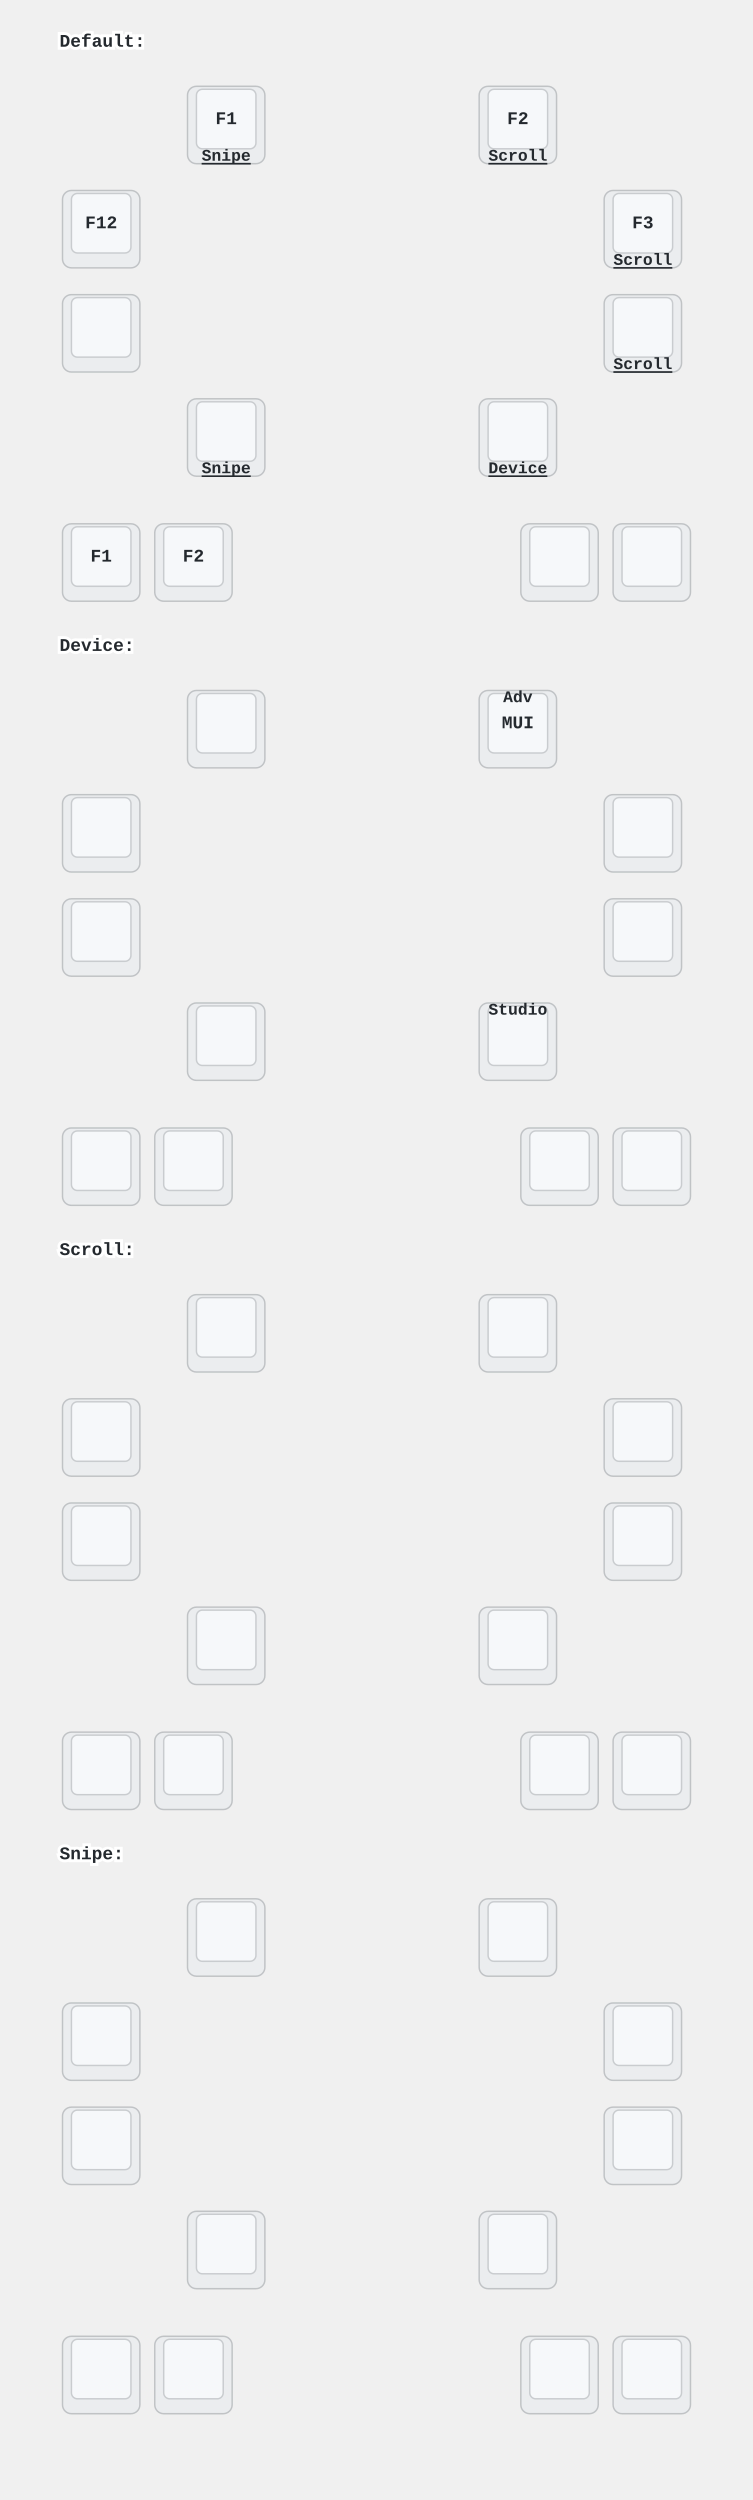
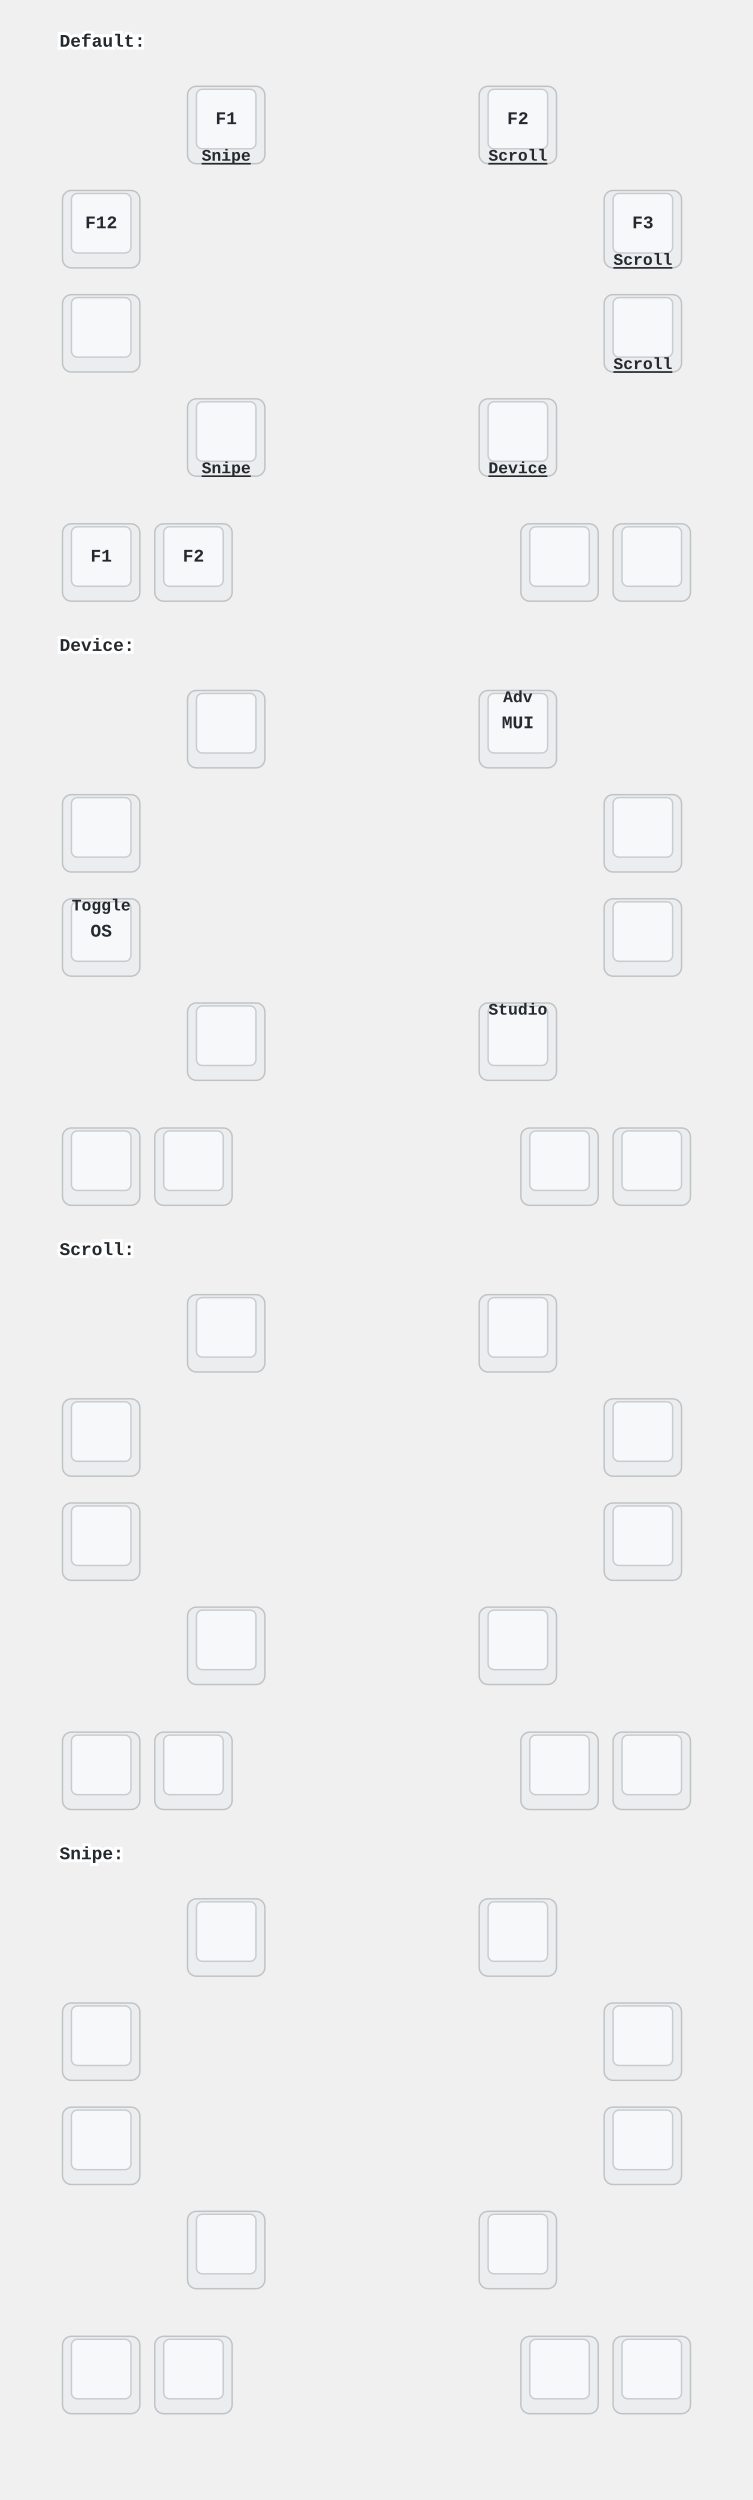
<svg xmlns="http://www.w3.org/2000/svg" xmlns:xlink="http://www.w3.org/1999/xlink" width="506" height="1680" viewBox="0 0 506 1680" class="keymap">
  <defs>/* start glyphs */
<svg id="mdi:arrow-left-bold">
      <svg id="mdi-arrow-left-bold" viewBox="0 0 24 24">
        <path d="M20,9V15H12V19.84L4.16,12L12,4.16V9H20Z" />
      </svg>
    </svg>
    <svg id="mdi:arrow-right-bold">
      <svg id="mdi-arrow-right-bold" viewBox="0 0 24 24">
        <path d="M4,15V9H12V4.16L19.84,12L12,19.84V15H4Z" />
      </svg>
    </svg>
    <svg id="mdi:bluetooth-connect">
      <svg id="mdi-bluetooth-connect" viewBox="0 0 24 24">
        <path d="M19,10L17,12L19,14L21,12M14.88,16.29L13,18.17V14.41M13,5.83L14.88,7.71L13,9.58M17.71,7.71L12,2H11V9.58L6.41,5L5,6.41L10.59,12L5,17.58L6.41,19L11,14.41V22H12L17.71,16.29L13.41,12M7,12L5,10L3,12L5,14L7,12Z" />
      </svg>
    </svg>
    <svg id="mdi:bluetooth-off">
      <svg id="mdi-bluetooth-off" viewBox="0 0 24 24">
        <path d="M13,5.83L14.88,7.71L13.28,9.31L14.69,10.72L17.71,7.7L12,2H11V7.03L13,9.03M5.41,4L4,5.41L10.59,12L5,17.59L6.41,19L11,14.41V22H12L16.29,17.71L18.59,20L20,18.59M13,18.17V14.41L14.88,16.29" />
      </svg>
    </svg>
    <svg id="mdi:lock-open-variant-outline">
      <svg id="mdi-lock-open-variant-outline" viewBox="0 0 24 24">
        <path d="M10 13C11.1 13 12 13.89 12 15C12 16.11 11.11 17 10 17S8 16.11 8 15 8.9 13 10 13M18 1C15.24 1 13 3.24 13 6V8H4C2.9 8 2 8.9 2 10V20C2 21.1 2.9 22 4 22H16C17.1 22 18 21.1 18 20V10C18 8.9 17.1 8 16 8H15V6C15 4.34 16.34 3 18 3S21 4.34 21 6V8H23V6C23 3.24 20.76 1 18 1M16 10V20H4V10H16Z" />
      </svg>
    </svg>
    <svg id="mdi:mouse-left-click-outline">
      <svg id="mdi-mouse-left-click-outline" viewBox="0 0 24 24">
        <path d="M13 9V1.07C13.7 1.16 14.37 1.33 15 1.59C17.33 2.53 19.11 4.53 19.75 7C19.91 7.64 20 8.31 20 9H13M17.66 7C17.18 5.65 16.23 4.5 15 3.81V7H17.66M6 15V13H18V15C18 16.59 17.37 18.12 16.24 19.24C15.12 20.37 13.59 21 12 21C10.41 21 8.88 20.37 7.76 19.24C6.63 18.12 6 16.59 6 15M4 15C4 17.12 4.84 19.16 6.34 20.66C7.84 22.16 9.88 23 12 23C14.12 23 16.16 22.16 17.66 20.66C19.16 19.16 20 17.12 20 15V11H4V15M11 9V1.07C7.06 1.56 4 4.92 4 9H11Z" />
      </svg>
    </svg>
    <svg id="mdi:mouse-right-click-outline">
      <svg id="mdi-mouse-right-click-outline" viewBox="0 0 24 24">
        <path d="M13 9V1.07C16.94 1.56 20 4.92 20 9H13M11 9V1.07C10.3 1.16 9.63 1.33 9 1.59C6.67 2.53 4.89 4.53 4.25 7C4.09 7.64 4 8.31 4 9H11M6.34 7C6.82 5.65 7.78 4.5 9 3.81V7H6.34M6 15V13H18V15C18 16.59 17.37 18.12 16.24 19.24C15.12 20.37 13.59 21 12 21C10.41 21 8.88 20.37 7.76 19.24C6.63 18.12 6 16.59 6 15M4 15C4 17.12 4.84 19.16 6.34 20.66C7.84 22.16 9.88 23 12 23C14.12 23 16.16 22.16 17.66 20.66C19.16 19.16 20 17.12 20 15V11H4V15Z" />
      </svg>
    </svg>
    <svg id="mdi:play-pause">
      <svg id="mdi-play-pause" viewBox="0 0 24 24">
        <path d="M3,5V19L11,12M13,19H16V5H13M18,5V19H21V5" />
      </svg>
    </svg>
    <svg id="mdi:power-sleep">
      <svg id="mdi-power-sleep" viewBox="0 0 24 24">
        <path d="M18.73,18C15.4,21.69 9.71,22 6,18.64C2.33,15.31 2.04,9.62 5.37,5.93C6.9,4.25 9,3.2 11.27,3C7.96,6.7 8.27,12.39 12,15.71C13.63,17.19 15.78,18 18,18C18.25,18 18.5,18 18.73,18Z" />
      </svg>
    </svg>
    <svg id="mdi:skip-next">
      <svg id="mdi-skip-next" viewBox="0 0 24 24">
        <path d="M16,18H18V6H16M6,18L14.5,12L6,6V18Z" />
      </svg>
    </svg>
    <svg id="mdi:skip-previous">
      <svg id="mdi-skip-previous" viewBox="0 0 24 24">
        <path d="M6,18V6H8V18H6M9.5,12L18,6V18L9.5,12Z" />
      </svg>
    </svg>
    <svg id="mdi:tab-minus">
      <svg id="mdi-tab-minus" viewBox="0 0 24 24">
        <path d="M3,3A2,2 0 0,0 1,5V19A2,2 0 0,0 3,21H21A2,2 0 0,0 23,19V5A2,2 0 0,0 21,3H3M3,5H13V9H21V19H3V5M7,13V15H15V13H7Z" />
      </svg>
    </svg>
    <svg id="mdi:tab-plus">
      <svg id="mdi-tab-plus" viewBox="0 0 24 24">
        <path d="M3,3A2,2 0 0,0 1,5V19A2,2 0 0,0 3,21H21A2,2 0 0,0 23,19V5A2,2 0 0,0 21,3H3M3,5H13V9H21V19H3V5M10,10V13H7V15H10V18H12V15H15V13H12V10H10Z" />
      </svg>
    </svg>
    <svg id="mdi:transfer">
      <svg id="mdi-transfer" viewBox="0 0 24 24">
        <path d="M8 4A2 2 0 0 0 6 6V10H8V6H16V9H13.5L17 12.5L20.5 9H18V6A2 2 0 0 0 16 4H8M3 12V14H11V12H3M3 15V17H11V15H3M13 15V17H21V15H13M3 18V20H11V18H3M13 18V20H21V18H13Z" />
      </svg>
    </svg>
    <svg id="mdi:volume-high">
      <svg id="mdi-volume-high" viewBox="0 0 24 24">
        <path d="M14,3.23V5.29C16.89,6.15 19,8.83 19,12C19,15.17 16.89,17.84 14,18.7V20.77C18,19.86 21,16.28 21,12C21,7.72 18,4.14 14,3.23M16.5,12C16.5,10.23 15.5,8.71 14,7.97V16C15.5,15.29 16.5,13.76 16.5,12M3,9V15H7L12,20V4L7,9H3Z" />
      </svg>
    </svg>
    <svg id="mdi:volume-low">
      <svg id="mdi-volume-low" viewBox="0 0 24 24">
        <path d="M7,9V15H11L16,20V4L11,9H7Z" />
-       </svg>
-     </svg>
-     <svg id="mdi:volume-off">
-       <svg id="mdi-volume-off" viewBox="0 0 24 24">
-         <path d="M12,4L9.91,6.09L12,8.18M4.27,3L3,4.27L7.73,9H3V15H7L12,20V13.27L16.25,17.53C15.58,18.04 14.83,18.46 14,18.7V20.77C15.38,20.45 16.63,19.82 17.68,18.96L19.73,21L21,19.73L12,10.73M19,12C19,12.94 18.8,13.82 18.46,14.64L19.97,16.15C20.62,14.91 21,13.5 21,12C21,7.72 18,4.14 14,3.23V5.29C16.89,6.15 19,8.83 19,12M16.5,12C16.5,10.23 15.5,8.71 14,7.97V10.18L16.45,12.63C16.5,12.43 16.5,12.21 16.5,12Z" />
      </svg>
    </svg>
  </defs>/* end glyphs */
<style>/* inherit to force styles through use tags */
svg path {
    fill: inherit;
}

/* font and background color specifications */
svg.keymap {
    font-family: SFMono-Regular,Consolas,Liberation Mono,Menlo,monospace;
    font-size: 14px;
    font-kerning: normal;
    text-rendering: optimizeLegibility;
    fill: #24292e;
}

/* default key styling */
rect.key {
    fill: #f6f8fa;
}

rect.key, rect.combo {
    stroke: #c9cccf;
    stroke-width: 1;
}

/* default key side styling, only used is draw_key_sides is set */
rect.side {
    filter: brightness(90%);
}

/* color accent for combo boxes */
rect.combo, rect.combo-separate {
    fill: #cdf;
}

/* color accent for held keys */
rect.held, rect.combo.held {
    fill: #fdd;
}

/* color accent for ghost (optional) keys */
rect.ghost, rect.combo.ghost {
    stroke-dasharray: 4, 4;
    stroke-width: 2;
}

text {
    text-anchor: middle;
    dominant-baseline: middle;
}

/* styling for layer labels */
text.label {
    font-weight: bold;
    text-anchor: start;
    stroke: white;
    stroke-width: 4;
    paint-order: stroke;
}

/* styling for optional footer */
text.footer {
    text-anchor: end;
    dominant-baseline: auto;
    stroke: white;
    stroke-width: 4;
    paint-order: stroke;
}

/* styling for combo tap, and key non-tap label text */
text.combo, text.hold, text.shifted, text.left, text.right, text.tl, text.tr, text.bl, text.br {
    font-size: 11px;
}

text.hold, text.bl, text.br {
    text-anchor: middle;
    dominant-baseline: auto;
}

text.shifted, text.tl, text.tr {
    text-anchor: middle;
    dominant-baseline: hanging;
}

text.left, text.tl, text.bl {
    text-anchor: start;
}

text.right, text.tr, text.br {
    text-anchor: end;
}

text.layer-activator {
    text-decoration: underline;
}

/* styling for hold/shifted label text in combo box */
text.combo.hold, text.combo.shifted, text.combo.left, text.combo.right {
    font-size: 8px;
}

/* lighter symbol for transparent keys */
text.trans {
    fill: #7b7e81;
}

/* styling for combo dendrons */
path.combo {
    stroke-width: 1;
    stroke: gray;
    fill: none;
}

/* Start Tabler Icons Cleanup */
/* cannot use height/width with glyphs */
.icon-tabler &gt; path {
    fill: inherit;
    stroke: inherit;
    stroke-width: 2;
}
/* hide tabler's default box */
.icon-tabler &gt; path[stroke="none"][fill="none"] {
    visibility: hidden;
}
/* End Tabler Icons Cleanup */

/* For default styles, see https://github.com/caksoylar/keymap-drawer/blob/main/keymap_drawer/config.py#L85 */

svg.keymap {
  font-family: Ubuntu Mono, Inconsolata, Consolas, Liberation Mono, Menlo, monospace;
  font-size: 12px;
  font-weight: bold;
  text-rendering: optimizeLegibility;
}

/* Color accent for held keys */
rect.held, rect.combo.held {
    fill: #ffc;
}

/* Toggle */
.toggle.shifted {
  translate: -10px 12px;
}

.toggle.hold {
  translate: 13px -23px;
}
</style>
  <g transform="translate(40, 0)" class="layer-Default">
    <text x="0" y="28" class="label" id="Default">Default:</text>
    <g transform="translate(0, 56)">
      <g transform="translate(112, 28)" class="key keypos-0">
        <rect rx="6" ry="6" x="-26" y="-26" width="52" height="52" class="key side" />
        <rect rx="4" ry="4" x="-20" y="-24" width="40" height="40" class="key" />
        <text x="0" y="-4" class="key tap">F1</text>
        <a href="#Snipe">
          <text x="0" y="24" class="key hold layer-activator">Snipe</text>
        </a>
      </g>
      <g transform="translate(308, 28)" class="key keypos-1">
        <rect rx="6" ry="6" x="-26" y="-26" width="52" height="52" class="key side" />
        <rect rx="4" ry="4" x="-20" y="-24" width="40" height="40" class="key" />
        <text x="0" y="-4" class="key tap">F2</text>
        <a href="#Scroll">
          <text x="0" y="24" class="key hold layer-activator">Scroll</text>
        </a>
      </g>
      <g transform="translate(28, 98)" class="key keypos-2">
        <rect rx="6" ry="6" x="-26" y="-26" width="52" height="52" class="key side" />
        <rect rx="4" ry="4" x="-20" y="-24" width="40" height="40" class="key" />
        <text x="0" y="-4" class="key tap">F12</text>
      </g>
      <g transform="translate(392, 98)" class="key keypos-3">
        <rect rx="6" ry="6" x="-26" y="-26" width="52" height="52" class="key side" />
        <rect rx="4" ry="4" x="-20" y="-24" width="40" height="40" class="key" />
        <text x="0" y="-4" class="key tap">F3</text>
        <a href="#Scroll">
          <text x="0" y="24" class="key hold layer-activator">Scroll</text>
        </a>
      </g>
      <g transform="translate(28, 168)" class="key keypos-4">
        <rect rx="6" ry="6" x="-26" y="-26" width="52" height="52" class="key side" />
        <rect rx="4" ry="4" x="-20" y="-24" width="40" height="40" class="key" />
        <use href="#mdi:mouse-left-click-outline" xlink:href="#mdi:mouse-left-click-outline" x="-9" y="-13" height="18" width="18.0" class="key tap glyph mdi:mouse-left-click-outline" />
      </g>
      <g transform="translate(392, 168)" class="key keypos-5">
        <rect rx="6" ry="6" x="-26" y="-26" width="52" height="52" class="key side" />
        <rect rx="4" ry="4" x="-20" y="-24" width="40" height="40" class="key" />
        <use href="#mdi:mouse-right-click-outline" xlink:href="#mdi:mouse-right-click-outline" x="-9" y="-13" height="18" width="18.0" class="key tap glyph mdi:mouse-right-click-outline" />
        <a href="#Scroll">
          <text x="0" y="24" class="key hold layer-activator">Scroll</text>
        </a>
      </g>
      <g transform="translate(112, 238)" class="key keypos-6">
        <rect rx="6" ry="6" x="-26" y="-26" width="52" height="52" class="key side" />
        <rect rx="4" ry="4" x="-20" y="-24" width="40" height="40" class="key" />
        <use href="#mdi:mouse-left-click-outline" xlink:href="#mdi:mouse-left-click-outline" x="-9" y="-13" height="18" width="18.0" class="key tap glyph mdi:mouse-left-click-outline" />
        <a href="#Snipe">
          <text x="0" y="24" class="key hold layer-activator">Snipe</text>
        </a>
      </g>
      <g transform="translate(308, 238)" class="key keypos-7">
        <rect rx="6" ry="6" x="-26" y="-26" width="52" height="52" class="key side" />
        <rect rx="4" ry="4" x="-20" y="-24" width="40" height="40" class="key" />
        <use href="#mdi:mouse-right-click-outline" xlink:href="#mdi:mouse-right-click-outline" x="-9" y="-13" height="18" width="18.0" class="key tap glyph mdi:mouse-right-click-outline" />
        <a href="#Device">
          <text x="0" y="24" class="key hold layer-activator">Device</text>
        </a>
      </g>
      <g transform="translate(28, 322)" class="key keypos-8">
        <rect rx="6" ry="6" x="-26" y="-26" width="52" height="52" class="key side" />
        <rect rx="4" ry="4" x="-20" y="-24" width="40" height="40" class="key" />
        <text x="0" y="-4" class="key tap">F1</text>
      </g>
      <g transform="translate(398, 322)" class="key keypos-9">
        <rect rx="6" ry="6" x="-26" y="-26" width="52" height="52" class="key side" />
        <rect rx="4" ry="4" x="-20" y="-24" width="40" height="40" class="key" />
        <use href="#mdi:tab-plus" xlink:href="#mdi:tab-plus" x="-9" y="-13" height="18" width="18.0" class="key tap glyph mdi:tab-plus" />
      </g>
      <g transform="translate(90, 322)" class="key keypos-10">
        <rect rx="6" ry="6" x="-26" y="-26" width="52" height="52" class="key side" />
        <rect rx="4" ry="4" x="-20" y="-24" width="40" height="40" class="key" />
        <text x="0" y="-4" class="key tap">F2</text>
      </g>
      <g transform="translate(336, 322)" class="key keypos-11">
        <rect rx="6" ry="6" x="-26" y="-26" width="52" height="52" class="key side" />
        <rect rx="4" ry="4" x="-20" y="-24" width="40" height="40" class="key" />
        <use href="#mdi:tab-minus" xlink:href="#mdi:tab-minus" x="-9" y="-13" height="18" width="18.0" class="key tap glyph mdi:tab-minus" />
      </g>
    </g>
  </g>
  <g transform="translate(40, 406)" class="layer-Device">
    <text x="0" y="28" class="label" id="Device">Device:</text>
    <g transform="translate(0, 56)">
      <g transform="translate(112, 28)" class="key keypos-0">
        <rect rx="6" ry="6" x="-26" y="-26" width="52" height="52" class="key side" />
        <rect rx="4" ry="4" x="-20" y="-24" width="40" height="40" class="key" />
        <use href="#mdi:power-sleep" xlink:href="#mdi:power-sleep" x="-9" y="-13" height="18" width="18.0" class="key tap glyph mdi:power-sleep" />
      </g>
      <g transform="translate(308, 28)" class="key keypos-1">
        <rect rx="6" ry="6" x="-26" y="-26" width="52" height="52" class="key side" />
        <rect rx="4" ry="4" x="-20" y="-24" width="40" height="40" class="key" />
        <text x="0" y="-4" class="key tap">MUI</text>
        <text x="0" y="-24" class="key shifted">Adv</text>
      </g>
      <g transform="translate(28, 98)" class="key keypos-2">
        <rect rx="6" ry="6" x="-26" y="-26" width="52" height="52" class="key side" />
        <rect rx="4" ry="4" x="-20" y="-24" width="40" height="40" class="key" />
        <use href="#mdi:bluetooth-off" xlink:href="#mdi:bluetooth-off" x="-9" y="-13" height="18" width="18.0" class="key tap glyph mdi:bluetooth-off" />
      </g>
      <g transform="translate(392, 98)" class="key keypos-3">
        <rect rx="6" ry="6" x="-26" y="-26" width="52" height="52" class="key side" />
        <rect rx="4" ry="4" x="-20" y="-24" width="40" height="40" class="key" />
        <use href="#mdi:arrow-right-bold" xlink:href="#mdi:arrow-right-bold" x="-9" y="-13" height="18" width="18.0" class="key tap glyph mdi:arrow-right-bold" />
        <use href="#mdi:bluetooth-connect" xlink:href="#mdi:bluetooth-connect" x="-8" y="-24" height="15" width="15.0" class="key shifted glyph mdi:bluetooth-connect" />
      </g>
      <g transform="translate(28, 168)" class="key keypos-4">
        <rect rx="6" ry="6" x="-26" y="-26" width="52" height="52" class="key side" />
        <rect rx="4" ry="4" x="-20" y="-24" width="40" height="40" class="key" />
-         <use href="#mdi:volume-off" xlink:href="#mdi:volume-off" x="-9" y="-13" height="18" width="18.0" class="key tap glyph mdi:volume-off" />
+         <text x="0" y="-4" class="key tap">OS</text>
+         <text x="0" y="-24" class="key shifted">Toggle</text>
      </g>
      <g transform="translate(392, 168)" class="key keypos-5">
        <rect rx="6" ry="6" x="-26" y="-26" width="52" height="52" class="key side" />
        <rect rx="4" ry="4" x="-20" y="-24" width="40" height="40" class="key" />
        <use href="#mdi:arrow-left-bold" xlink:href="#mdi:arrow-left-bold" x="-9" y="-13" height="18" width="18.0" class="key tap glyph mdi:arrow-left-bold" />
        <use href="#mdi:bluetooth-connect" xlink:href="#mdi:bluetooth-connect" x="-8" y="-24" height="15" width="15.0" class="key shifted glyph mdi:bluetooth-connect" />
      </g>
      <g transform="translate(112, 238)" class="key keypos-6">
        <rect rx="6" ry="6" x="-26" y="-26" width="52" height="52" class="key side" />
        <rect rx="4" ry="4" x="-20" y="-24" width="40" height="40" class="key" />
        <use href="#mdi:play-pause" xlink:href="#mdi:play-pause" x="-9" y="-13" height="18" width="18.0" class="key tap glyph mdi:play-pause" />
      </g>
      <g transform="translate(308, 238)" class="key keypos-7">
        <rect rx="6" ry="6" x="-26" y="-26" width="52" height="52" class="key side" />
        <rect rx="4" ry="4" x="-20" y="-24" width="40" height="40" class="key" />
        <use href="#mdi:lock-open-variant-outline" xlink:href="#mdi:lock-open-variant-outline" x="-9" y="-13" height="18" width="18.0" class="key tap glyph mdi:lock-open-variant-outline" />
        <text x="0" y="-24" class="key shifted">Studio</text>
      </g>
      <g transform="translate(28, 322)" class="key keypos-8">
        <rect rx="6" ry="6" x="-26" y="-26" width="52" height="52" class="key side" />
        <rect rx="4" ry="4" x="-20" y="-24" width="40" height="40" class="key" />
        <use href="#mdi:volume-low" xlink:href="#mdi:volume-low" x="-9" y="-13" height="18" width="18.0" class="key tap glyph mdi:volume-low" />
      </g>
      <g transform="translate(398, 322)" class="key keypos-9">
        <rect rx="6" ry="6" x="-26" y="-26" width="52" height="52" class="key side" />
        <rect rx="4" ry="4" x="-20" y="-24" width="40" height="40" class="key" />
        <use href="#mdi:skip-next" xlink:href="#mdi:skip-next" x="-9" y="-13" height="18" width="18.0" class="key tap glyph mdi:skip-next" />
      </g>
      <g transform="translate(90, 322)" class="key keypos-10">
        <rect rx="6" ry="6" x="-26" y="-26" width="52" height="52" class="key side" />
        <rect rx="4" ry="4" x="-20" y="-24" width="40" height="40" class="key" />
        <use href="#mdi:volume-high" xlink:href="#mdi:volume-high" x="-9" y="-13" height="18" width="18.0" class="key tap glyph mdi:volume-high" />
      </g>
      <g transform="translate(336, 322)" class="key keypos-11">
        <rect rx="6" ry="6" x="-26" y="-26" width="52" height="52" class="key side" />
        <rect rx="4" ry="4" x="-20" y="-24" width="40" height="40" class="key" />
        <use href="#mdi:skip-previous" xlink:href="#mdi:skip-previous" x="-9" y="-13" height="18" width="18.0" class="key tap glyph mdi:skip-previous" />
      </g>
    </g>
  </g>
  <g transform="translate(40, 812)" class="layer-Scroll">
    <text x="0" y="28" class="label" id="Scroll">Scroll:</text>
    <g transform="translate(0, 56)">
      <g transform="translate(112, 28)" class="key trans keypos-0">
        <rect rx="6" ry="6" x="-26" y="-26" width="52" height="52" class="key trans side" />
        <rect rx="4" ry="4" x="-20" y="-24" width="40" height="40" class="key trans" />
        <use href="#mdi:transfer" xlink:href="#mdi:transfer" x="-9" y="-13" height="18" width="18.0" class="key trans tap glyph mdi:transfer" />
      </g>
      <g transform="translate(308, 28)" class="key trans keypos-1">
        <rect rx="6" ry="6" x="-26" y="-26" width="52" height="52" class="key trans side" />
        <rect rx="4" ry="4" x="-20" y="-24" width="40" height="40" class="key trans" />
        <use href="#mdi:transfer" xlink:href="#mdi:transfer" x="-9" y="-13" height="18" width="18.0" class="key trans tap glyph mdi:transfer" />
      </g>
      <g transform="translate(28, 98)" class="key trans keypos-2">
        <rect rx="6" ry="6" x="-26" y="-26" width="52" height="52" class="key trans side" />
        <rect rx="4" ry="4" x="-20" y="-24" width="40" height="40" class="key trans" />
        <use href="#mdi:transfer" xlink:href="#mdi:transfer" x="-9" y="-13" height="18" width="18.0" class="key trans tap glyph mdi:transfer" />
      </g>
      <g transform="translate(392, 98)" class="key trans keypos-3">
        <rect rx="6" ry="6" x="-26" y="-26" width="52" height="52" class="key trans side" />
        <rect rx="4" ry="4" x="-20" y="-24" width="40" height="40" class="key trans" />
        <use href="#mdi:transfer" xlink:href="#mdi:transfer" x="-9" y="-13" height="18" width="18.0" class="key trans tap glyph mdi:transfer" />
      </g>
      <g transform="translate(28, 168)" class="key trans keypos-4">
        <rect rx="6" ry="6" x="-26" y="-26" width="52" height="52" class="key trans side" />
        <rect rx="4" ry="4" x="-20" y="-24" width="40" height="40" class="key trans" />
        <use href="#mdi:transfer" xlink:href="#mdi:transfer" x="-9" y="-13" height="18" width="18.0" class="key trans tap glyph mdi:transfer" />
      </g>
      <g transform="translate(392, 168)" class="key trans keypos-5">
        <rect rx="6" ry="6" x="-26" y="-26" width="52" height="52" class="key trans side" />
        <rect rx="4" ry="4" x="-20" y="-24" width="40" height="40" class="key trans" />
        <use href="#mdi:transfer" xlink:href="#mdi:transfer" x="-9" y="-13" height="18" width="18.0" class="key trans tap glyph mdi:transfer" />
      </g>
      <g transform="translate(112, 238)" class="key trans keypos-6">
        <rect rx="6" ry="6" x="-26" y="-26" width="52" height="52" class="key trans side" />
        <rect rx="4" ry="4" x="-20" y="-24" width="40" height="40" class="key trans" />
        <use href="#mdi:transfer" xlink:href="#mdi:transfer" x="-9" y="-13" height="18" width="18.0" class="key trans tap glyph mdi:transfer" />
      </g>
      <g transform="translate(308, 238)" class="key trans keypos-7">
        <rect rx="6" ry="6" x="-26" y="-26" width="52" height="52" class="key trans side" />
        <rect rx="4" ry="4" x="-20" y="-24" width="40" height="40" class="key trans" />
        <use href="#mdi:transfer" xlink:href="#mdi:transfer" x="-9" y="-13" height="18" width="18.0" class="key trans tap glyph mdi:transfer" />
      </g>
      <g transform="translate(28, 322)" class="key trans keypos-8">
        <rect rx="6" ry="6" x="-26" y="-26" width="52" height="52" class="key trans side" />
        <rect rx="4" ry="4" x="-20" y="-24" width="40" height="40" class="key trans" />
        <use href="#mdi:transfer" xlink:href="#mdi:transfer" x="-9" y="-13" height="18" width="18.0" class="key trans tap glyph mdi:transfer" />
      </g>
      <g transform="translate(398, 322)" class="key trans keypos-9">
        <rect rx="6" ry="6" x="-26" y="-26" width="52" height="52" class="key trans side" />
        <rect rx="4" ry="4" x="-20" y="-24" width="40" height="40" class="key trans" />
        <use href="#mdi:transfer" xlink:href="#mdi:transfer" x="-9" y="-13" height="18" width="18.0" class="key trans tap glyph mdi:transfer" />
      </g>
      <g transform="translate(90, 322)" class="key trans keypos-10">
        <rect rx="6" ry="6" x="-26" y="-26" width="52" height="52" class="key trans side" />
        <rect rx="4" ry="4" x="-20" y="-24" width="40" height="40" class="key trans" />
        <use href="#mdi:transfer" xlink:href="#mdi:transfer" x="-9" y="-13" height="18" width="18.0" class="key trans tap glyph mdi:transfer" />
      </g>
      <g transform="translate(336, 322)" class="key trans keypos-11">
        <rect rx="6" ry="6" x="-26" y="-26" width="52" height="52" class="key trans side" />
        <rect rx="4" ry="4" x="-20" y="-24" width="40" height="40" class="key trans" />
        <use href="#mdi:transfer" xlink:href="#mdi:transfer" x="-9" y="-13" height="18" width="18.0" class="key trans tap glyph mdi:transfer" />
      </g>
    </g>
  </g>
  <g transform="translate(40, 1218)" class="layer-Snipe">
    <text x="0" y="28" class="label" id="Snipe">Snipe:</text>
    <g transform="translate(0, 56)">
      <g transform="translate(112, 28)" class="key trans keypos-0">
        <rect rx="6" ry="6" x="-26" y="-26" width="52" height="52" class="key trans side" />
        <rect rx="4" ry="4" x="-20" y="-24" width="40" height="40" class="key trans" />
        <use href="#mdi:transfer" xlink:href="#mdi:transfer" x="-9" y="-13" height="18" width="18.0" class="key trans tap glyph mdi:transfer" />
      </g>
      <g transform="translate(308, 28)" class="key trans keypos-1">
        <rect rx="6" ry="6" x="-26" y="-26" width="52" height="52" class="key trans side" />
        <rect rx="4" ry="4" x="-20" y="-24" width="40" height="40" class="key trans" />
        <use href="#mdi:transfer" xlink:href="#mdi:transfer" x="-9" y="-13" height="18" width="18.0" class="key trans tap glyph mdi:transfer" />
      </g>
      <g transform="translate(28, 98)" class="key trans keypos-2">
        <rect rx="6" ry="6" x="-26" y="-26" width="52" height="52" class="key trans side" />
        <rect rx="4" ry="4" x="-20" y="-24" width="40" height="40" class="key trans" />
        <use href="#mdi:transfer" xlink:href="#mdi:transfer" x="-9" y="-13" height="18" width="18.0" class="key trans tap glyph mdi:transfer" />
      </g>
      <g transform="translate(392, 98)" class="key trans keypos-3">
        <rect rx="6" ry="6" x="-26" y="-26" width="52" height="52" class="key trans side" />
        <rect rx="4" ry="4" x="-20" y="-24" width="40" height="40" class="key trans" />
        <use href="#mdi:transfer" xlink:href="#mdi:transfer" x="-9" y="-13" height="18" width="18.0" class="key trans tap glyph mdi:transfer" />
      </g>
      <g transform="translate(28, 168)" class="key trans keypos-4">
        <rect rx="6" ry="6" x="-26" y="-26" width="52" height="52" class="key trans side" />
        <rect rx="4" ry="4" x="-20" y="-24" width="40" height="40" class="key trans" />
        <use href="#mdi:transfer" xlink:href="#mdi:transfer" x="-9" y="-13" height="18" width="18.0" class="key trans tap glyph mdi:transfer" />
      </g>
      <g transform="translate(392, 168)" class="key trans keypos-5">
        <rect rx="6" ry="6" x="-26" y="-26" width="52" height="52" class="key trans side" />
        <rect rx="4" ry="4" x="-20" y="-24" width="40" height="40" class="key trans" />
        <use href="#mdi:transfer" xlink:href="#mdi:transfer" x="-9" y="-13" height="18" width="18.0" class="key trans tap glyph mdi:transfer" />
      </g>
      <g transform="translate(112, 238)" class="key trans keypos-6">
        <rect rx="6" ry="6" x="-26" y="-26" width="52" height="52" class="key trans side" />
        <rect rx="4" ry="4" x="-20" y="-24" width="40" height="40" class="key trans" />
        <use href="#mdi:transfer" xlink:href="#mdi:transfer" x="-9" y="-13" height="18" width="18.0" class="key trans tap glyph mdi:transfer" />
      </g>
      <g transform="translate(308, 238)" class="key trans keypos-7">
        <rect rx="6" ry="6" x="-26" y="-26" width="52" height="52" class="key trans side" />
        <rect rx="4" ry="4" x="-20" y="-24" width="40" height="40" class="key trans" />
        <use href="#mdi:transfer" xlink:href="#mdi:transfer" x="-9" y="-13" height="18" width="18.0" class="key trans tap glyph mdi:transfer" />
      </g>
      <g transform="translate(28, 322)" class="key trans keypos-8">
        <rect rx="6" ry="6" x="-26" y="-26" width="52" height="52" class="key trans side" />
        <rect rx="4" ry="4" x="-20" y="-24" width="40" height="40" class="key trans" />
        <use href="#mdi:transfer" xlink:href="#mdi:transfer" x="-9" y="-13" height="18" width="18.0" class="key trans tap glyph mdi:transfer" />
      </g>
      <g transform="translate(398, 322)" class="key trans keypos-9">
        <rect rx="6" ry="6" x="-26" y="-26" width="52" height="52" class="key trans side" />
        <rect rx="4" ry="4" x="-20" y="-24" width="40" height="40" class="key trans" />
        <use href="#mdi:transfer" xlink:href="#mdi:transfer" x="-9" y="-13" height="18" width="18.0" class="key trans tap glyph mdi:transfer" />
      </g>
      <g transform="translate(90, 322)" class="key trans keypos-10">
        <rect rx="6" ry="6" x="-26" y="-26" width="52" height="52" class="key trans side" />
        <rect rx="4" ry="4" x="-20" y="-24" width="40" height="40" class="key trans" />
        <use href="#mdi:transfer" xlink:href="#mdi:transfer" x="-9" y="-13" height="18" width="18.0" class="key trans tap glyph mdi:transfer" />
      </g>
      <g transform="translate(336, 322)" class="key trans keypos-11">
        <rect rx="6" ry="6" x="-26" y="-26" width="52" height="52" class="key trans side" />
        <rect rx="4" ry="4" x="-20" y="-24" width="40" height="40" class="key trans" />
        <use href="#mdi:transfer" xlink:href="#mdi:transfer" x="-9" y="-13" height="18" width="18.0" class="key trans tap glyph mdi:transfer" />
      </g>
    </g>
  </g>
</svg>
